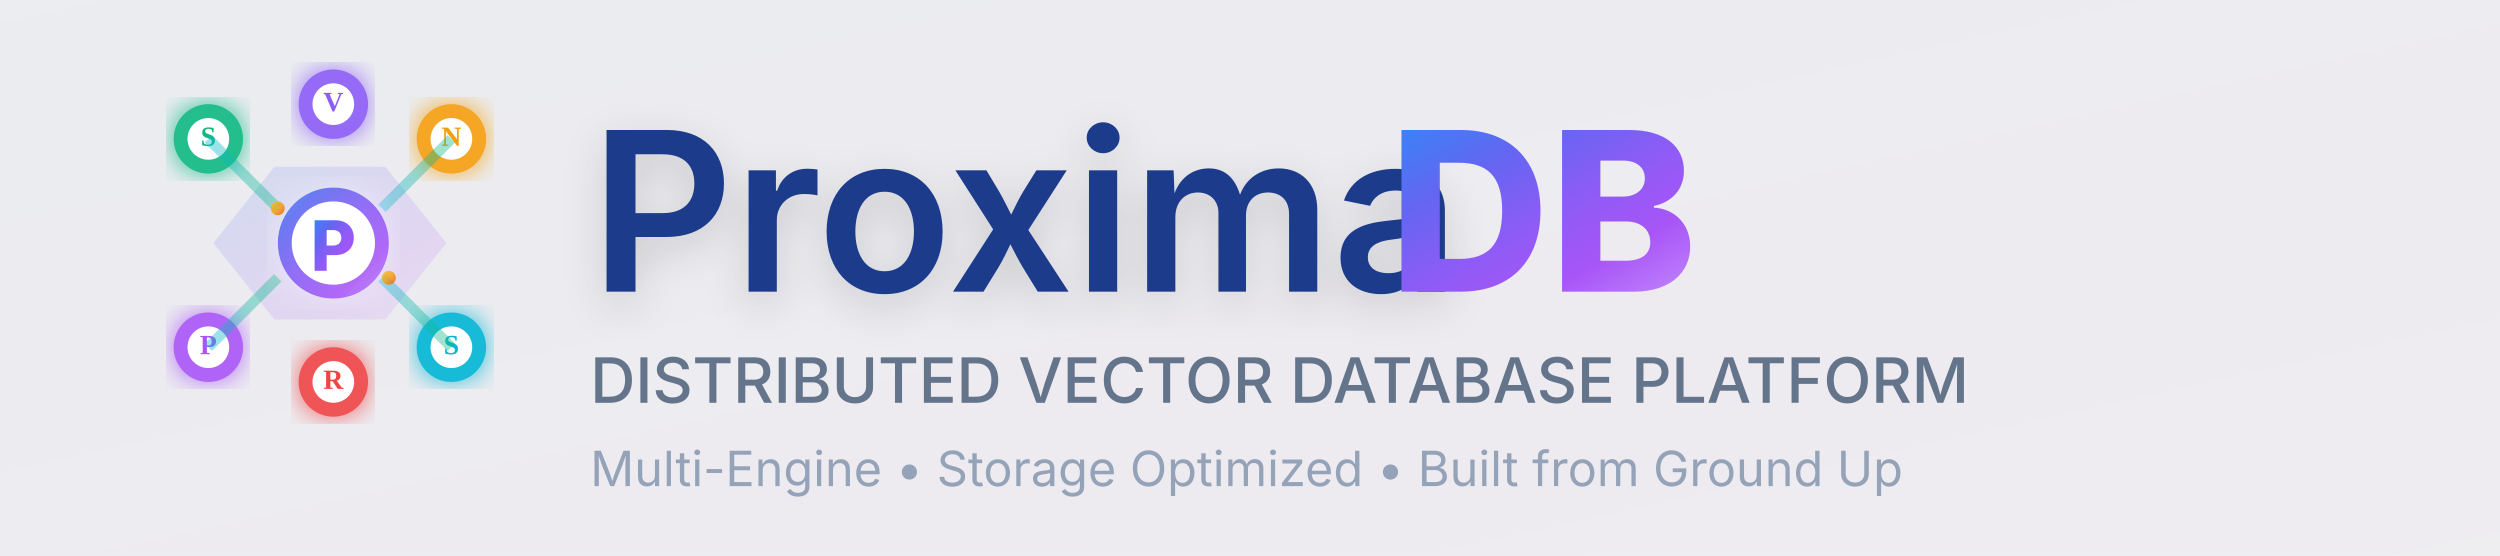
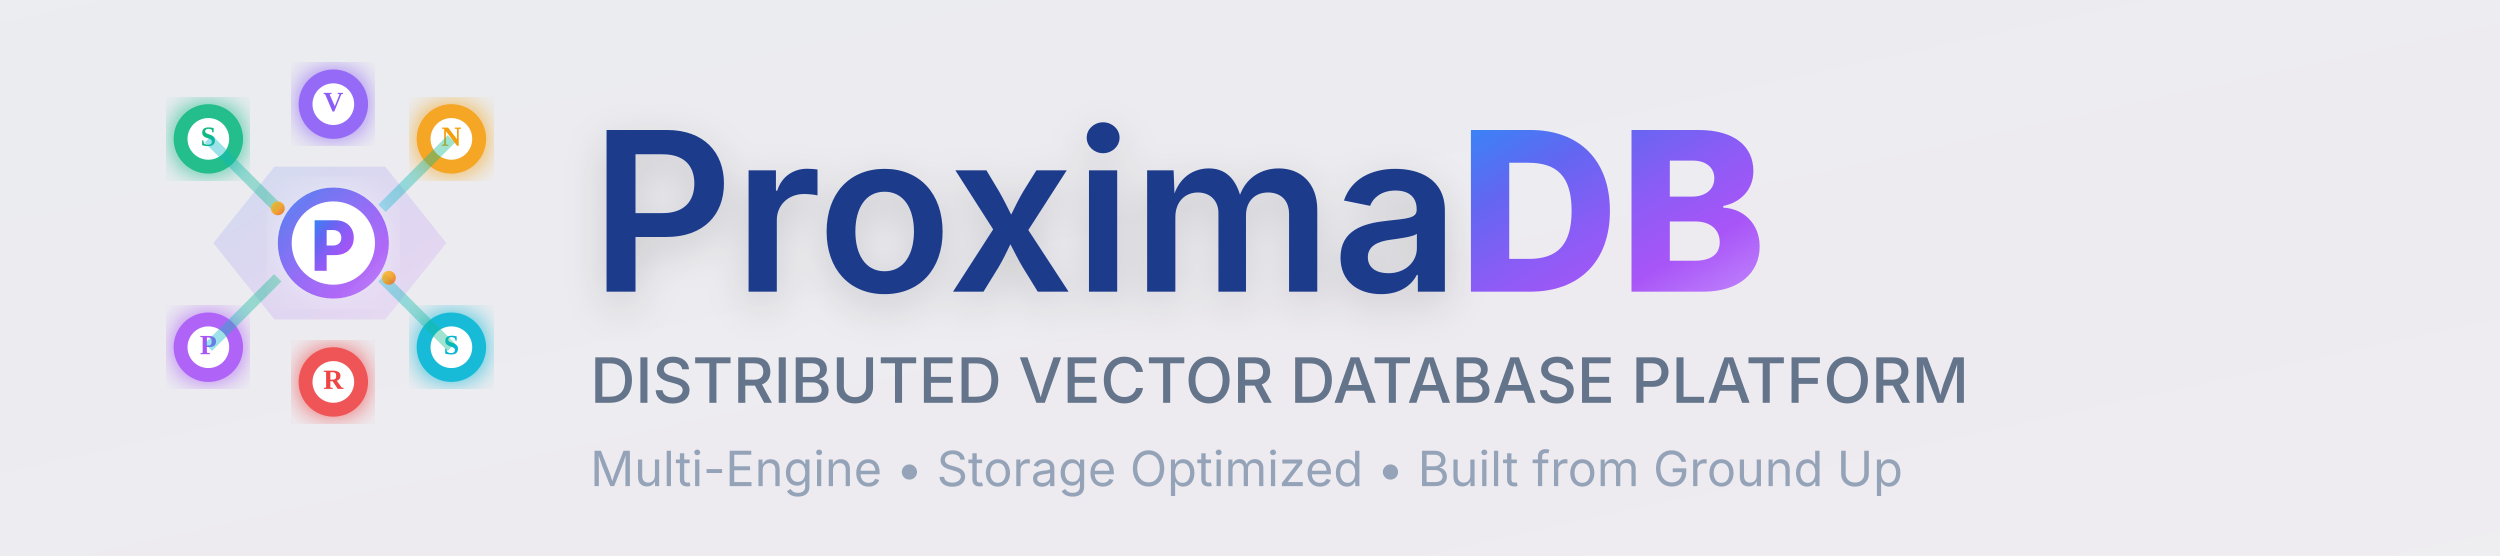
<svg xmlns="http://www.w3.org/2000/svg" width="360" height="80" viewBox="0 0 360 80">
  <defs>
    <linearGradient id="proximaGradient" x1="0%" y1="0%" x2="100%" y2="100%">
      <stop offset="0%" style="stop-color:#3b82f6;" />
      <stop offset="25%" style="stop-color:#6366f1;" />
      <stop offset="50%" style="stop-color:#8b5cf6;" />
      <stop offset="75%" style="stop-color:#a855f7;" />
      <stop offset="100%" style="stop-color:#c084fc;" />
    </linearGradient>
    <linearGradient id="accentGradient" x1="0%" y1="0%" x2="100%" y2="0%">
      <stop offset="0%" style="stop-color:#06b6d4;" />
      <stop offset="50%" style="stop-color:#14b8a6;" />
      <stop offset="100%" style="stop-color:#10b981;" />
    </linearGradient>
    <linearGradient id="brightGradient" x1="0%" y1="0%" x2="100%" y2="100%">
      <stop offset="0%" style="stop-color:#fbbf24;" />
      <stop offset="50%" style="stop-color:#f59e0b;" />
      <stop offset="100%" style="stop-color:#ea580c;" />
    </linearGradient>
    <filter id="shadow" x="-50%" y="-50%" width="200%" height="200%">
      <feDropShadow dx="0" dy="2" stdDeviation="3" flood-opacity="0.15" />
    </filter>
    <filter id="glow">
      <feGaussianBlur stdDeviation="2" result="coloredBlur" />
      <feMerge>
        <feMergeNode in="coloredBlur" />
        <feMergeNode in="SourceGraphic" />
      </feMerge>
    </filter>
    <filter id="brightGlow">
      <feGaussianBlur stdDeviation="3" result="coloredBlur" />
      <feOffset in="coloredBlur" dx="0" dy="0" result="offsetBlur" />
      <feFlood flood-color="#ffffff" flood-opacity="0.5" />
      <feComposite in2="offsetBlur" operator="in" />
      <feMerge>
        <feMergeNode />
        <feMergeNode in="SourceGraphic" />
      </feMerge>
    </filter>
  </defs>
  <rect x="0" y="0" width="360" height="80" fill="url(#proximaGradient)" opacity="0.03" />
  <g transform="translate(20, 15)">
    <path d="M 20 10 L 35 10 L 43 20 L 35 30 L 20 30 L 12 20 Z" fill="url(#proximaGradient)" opacity="0.15" stroke="url(#proximaGradient)" stroke-width="2" />
    <g transform="translate(10, 5)">
      <circle cx="0" cy="0" r="5" fill="#10b981" opacity="0.9" filter="url(#glow)" />
      <circle cx="0" cy="0" r="3" fill="#ffffff" />
      <text x="0" y="1" font-size="4" fill="#10b981" text-anchor="middle" font-weight="bold">S</text>
    </g>
    <g transform="translate(28, 0)">
      <circle cx="0" cy="0" r="5" fill="#8b5cf6" opacity="0.9" filter="url(#glow)" />
      <circle cx="0" cy="0" r="3" fill="#ffffff" />
      <text x="0" y="1" font-size="4" fill="#8b5cf6" text-anchor="middle" font-weight="bold">V</text>
    </g>
    <g transform="translate(45, 5)">
      <circle cx="0" cy="0" r="5" fill="#f59e0b" opacity="0.9" filter="url(#glow)" />
      <circle cx="0" cy="0" r="3" fill="#ffffff" />
      <text x="0" y="1" font-size="4" fill="#f59e0b" text-anchor="middle" font-weight="bold">N</text>
    </g>
    <g transform="translate(45, 35)">
      <circle cx="0" cy="0" r="5" fill="#06b6d4" opacity="0.9" filter="url(#glow)" />
      <circle cx="0" cy="0" r="3" fill="#ffffff" />
      <text x="0" y="1" font-size="4" fill="#06b6d4" text-anchor="middle" font-weight="bold">S</text>
    </g>
    <g transform="translate(28, 40)">
      <circle cx="0" cy="0" r="5" fill="#ef4444" opacity="0.9" filter="url(#glow)" />
      <circle cx="0" cy="0" r="3" fill="#ffffff" />
      <text x="0" y="1" font-size="4" fill="#ef4444" text-anchor="middle" font-weight="bold">R</text>
    </g>
    <g transform="translate(10, 35)">
      <circle cx="0" cy="0" r="5" fill="#a855f7" opacity="0.9" filter="url(#glow)" />
      <circle cx="0" cy="0" r="3" fill="#ffffff" />
      <text x="0" y="1" font-size="4" fill="#a855f7" text-anchor="middle" font-weight="bold">P</text>
    </g>
    <g opacity="0.4">
      <line x1="10" y1="5" x2="20" y2="15" stroke="url(#accentGradient)" stroke-width="1.5" />
      <line x1="28" y1="0" x2="28" y2="10" stroke="url(#accentGradient)" stroke-width="1.5" />
      <line x1="45" y1="5" x2="35" y2="15" stroke="url(#accentGradient)" stroke-width="1.5" />
      <line x1="45" y1="35" x2="35" y2="25" stroke="url(#accentGradient)" stroke-width="1.5" />
      <line x1="28" y1="40" x2="28" y2="30" stroke="url(#accentGradient)" stroke-width="1.5" />
      <line x1="10" y1="35" x2="20" y2="25" stroke="url(#accentGradient)" stroke-width="1.5" />
    </g>
    <g filter="url(#brightGlow)">
      <circle cx="28" cy="20" r="8" fill="url(#proximaGradient)" opacity="0.9" />
      <circle cx="28" cy="20" r="6" fill="#ffffff" />
      <text x="28" y="24" font-family="'Inter', 'Segoe UI', -apple-system, sans-serif" font-size="10" font-weight="800" fill="url(#proximaGradient)" text-anchor="middle">P</text>
    </g>
    <circle cx="20" cy="15" r="1" fill="url(#brightGradient)" opacity="0.8">
      <animate attributeName="cx" values="20;28;36;28;20" dur="3s" repeatCount="indefinite" />
      <animate attributeName="cy" values="15;10;15;30;15" dur="3s" repeatCount="indefinite" />
      <animate attributeName="opacity" values="0.8;0.4;0.8;0.4;0.8" dur="3s" repeatCount="indefinite" />
    </circle>
    <circle cx="36" cy="25" r="1" fill="url(#brightGradient)" opacity="0.8">
      <animate attributeName="cx" values="36;28;20;28;36" dur="3s" repeatCount="indefinite" />
      <animate attributeName="cy" values="25;30;25;10;25" dur="3s" repeatCount="indefinite" />
      <animate attributeName="opacity" values="0.4;0.8;0.4;0.8;0.4" dur="3s" repeatCount="indefinite" />
    </circle>
  </g>
  <g transform="translate(85, 0)">
    <text x="0" y="42" font-family="'Inter', 'Segoe UI', -apple-system, sans-serif" font-size="32" font-weight="600" fill="#1e3a8a" filter="url(#shadow)">
      Proxima
    </text>
-     <text x="115" y="42" font-family="'Inter', 'Segoe UI', -apple-system, sans-serif" font-size="32" font-weight="800" fill="url(#proximaGradient)">
+     <text x="125" y="42" font-family="'Inter', 'Segoe UI', -apple-system, sans-serif" font-size="32" font-weight="800" fill="url(#proximaGradient)">
      DB
    </text>
  </g>
  <text x="85" y="58" font-family="'Inter', 'Segoe UI', -apple-system, sans-serif" font-size="9" fill="#64748b" font-weight="500">
    DISTRIBUTED VECTOR DATABASE PLATFORM
  </text>
  <text x="85" y="70" font-family="'Inter', 'Segoe UI', -apple-system, sans-serif" font-size="7" fill="#94a3b8" font-weight="400">
    Multi-Engine • Storage Optimized • Built from Ground Up
  </text>
</svg>
